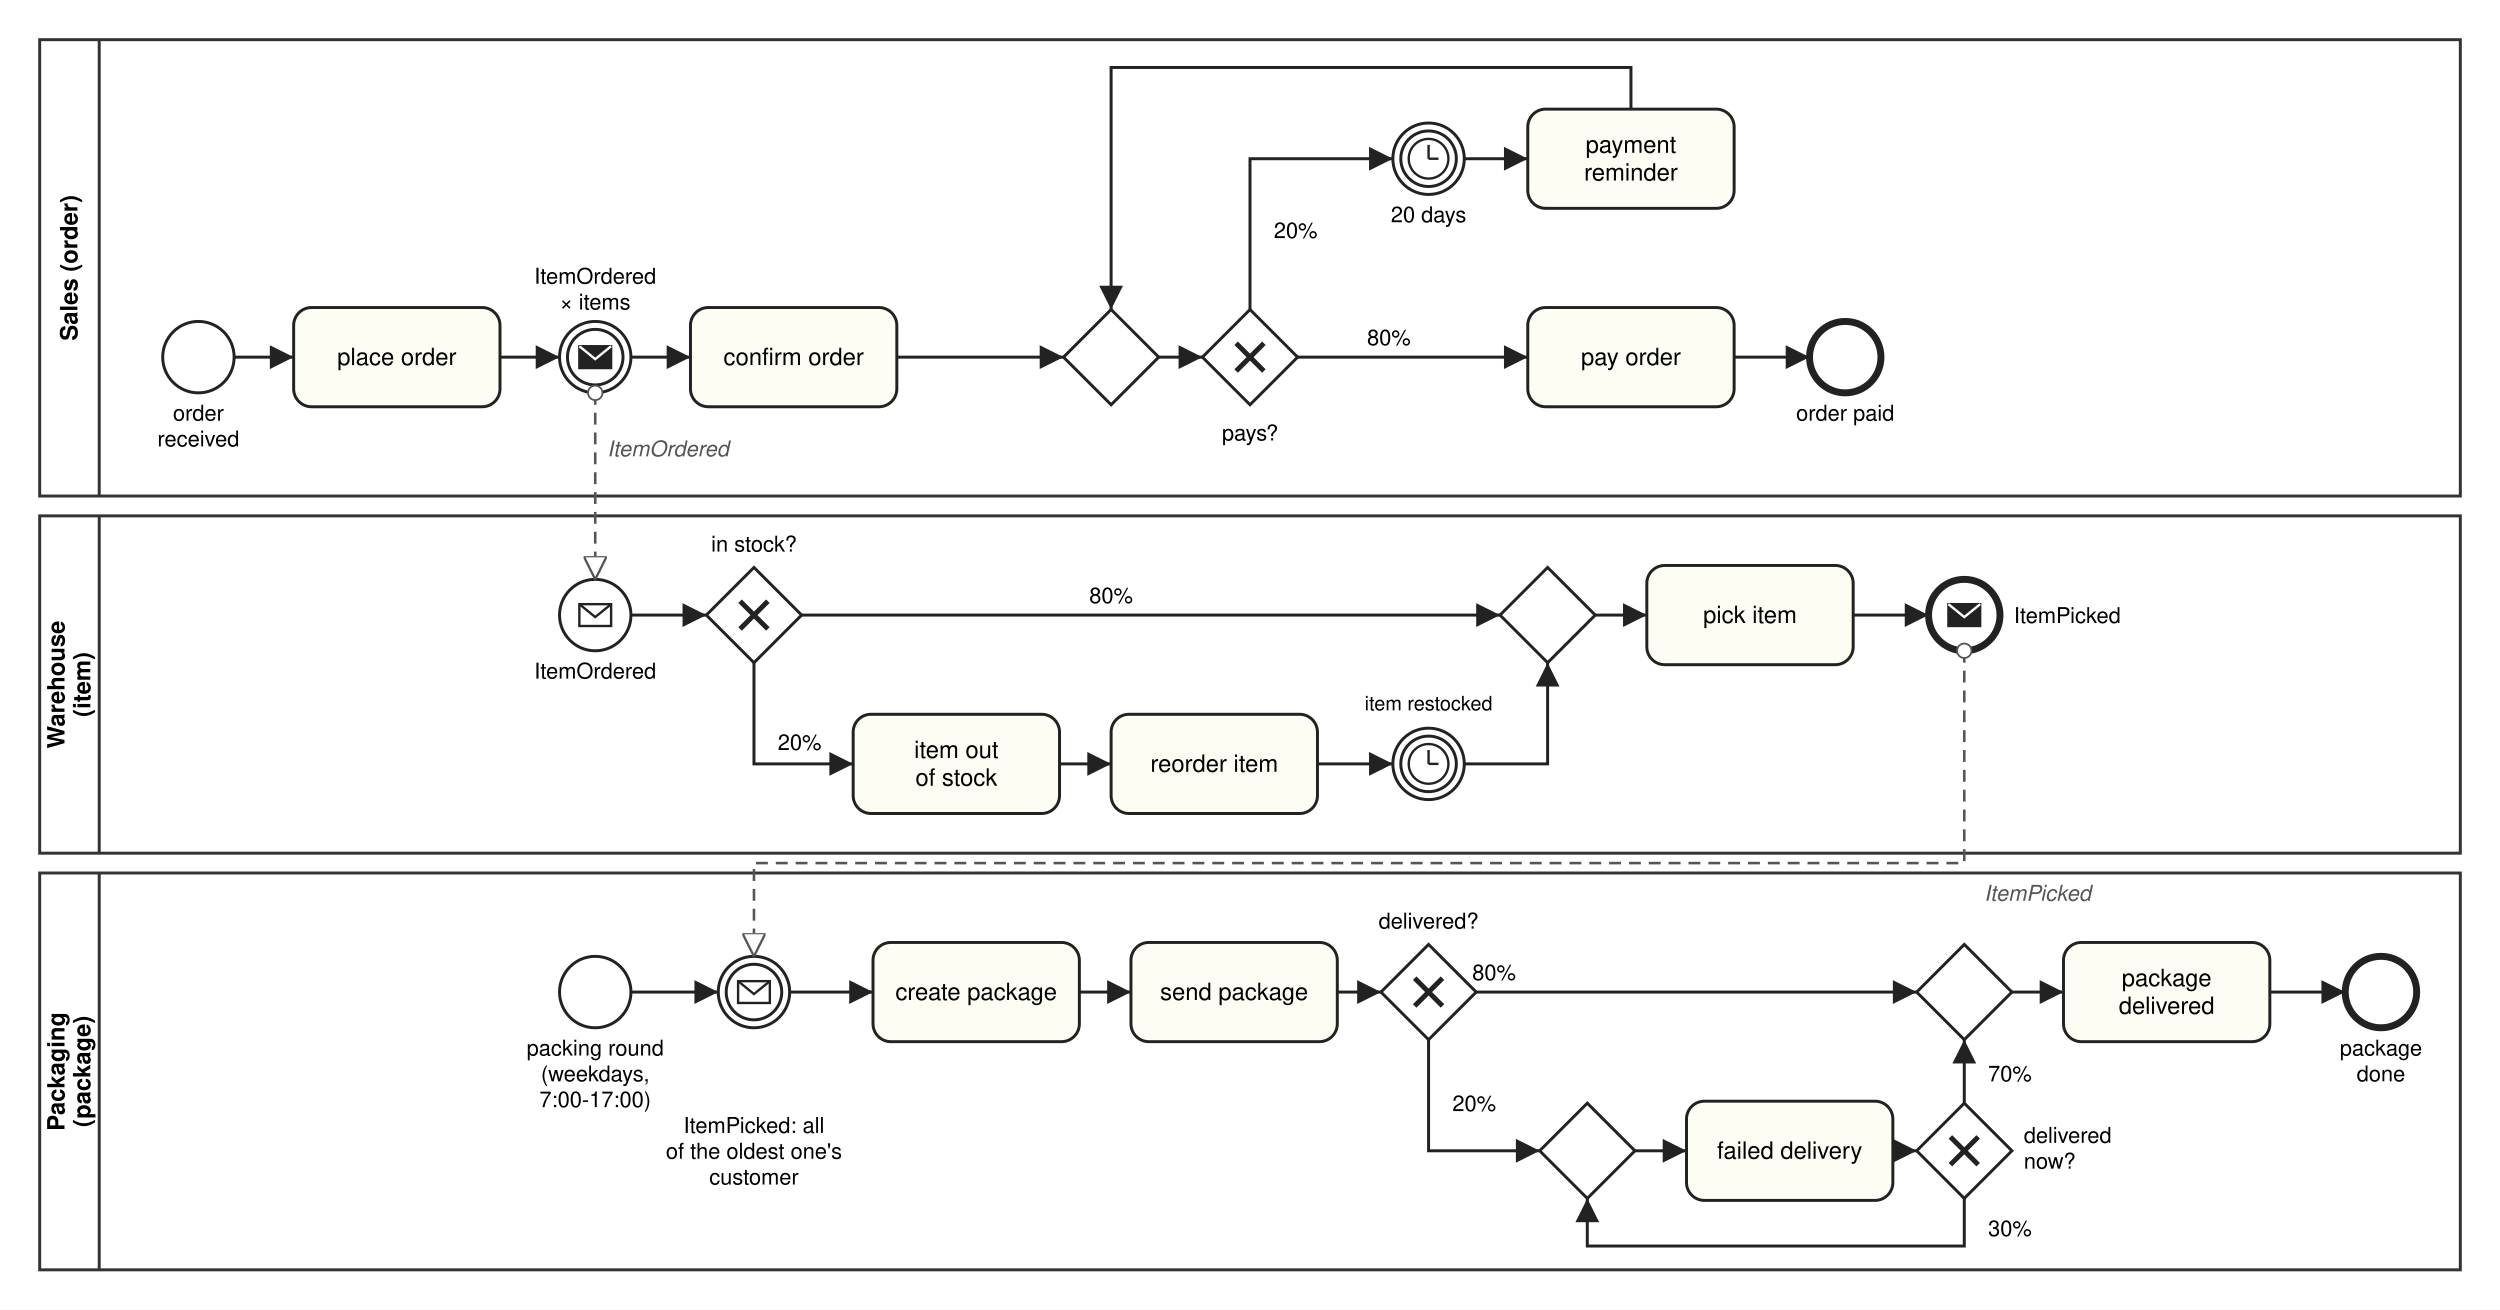
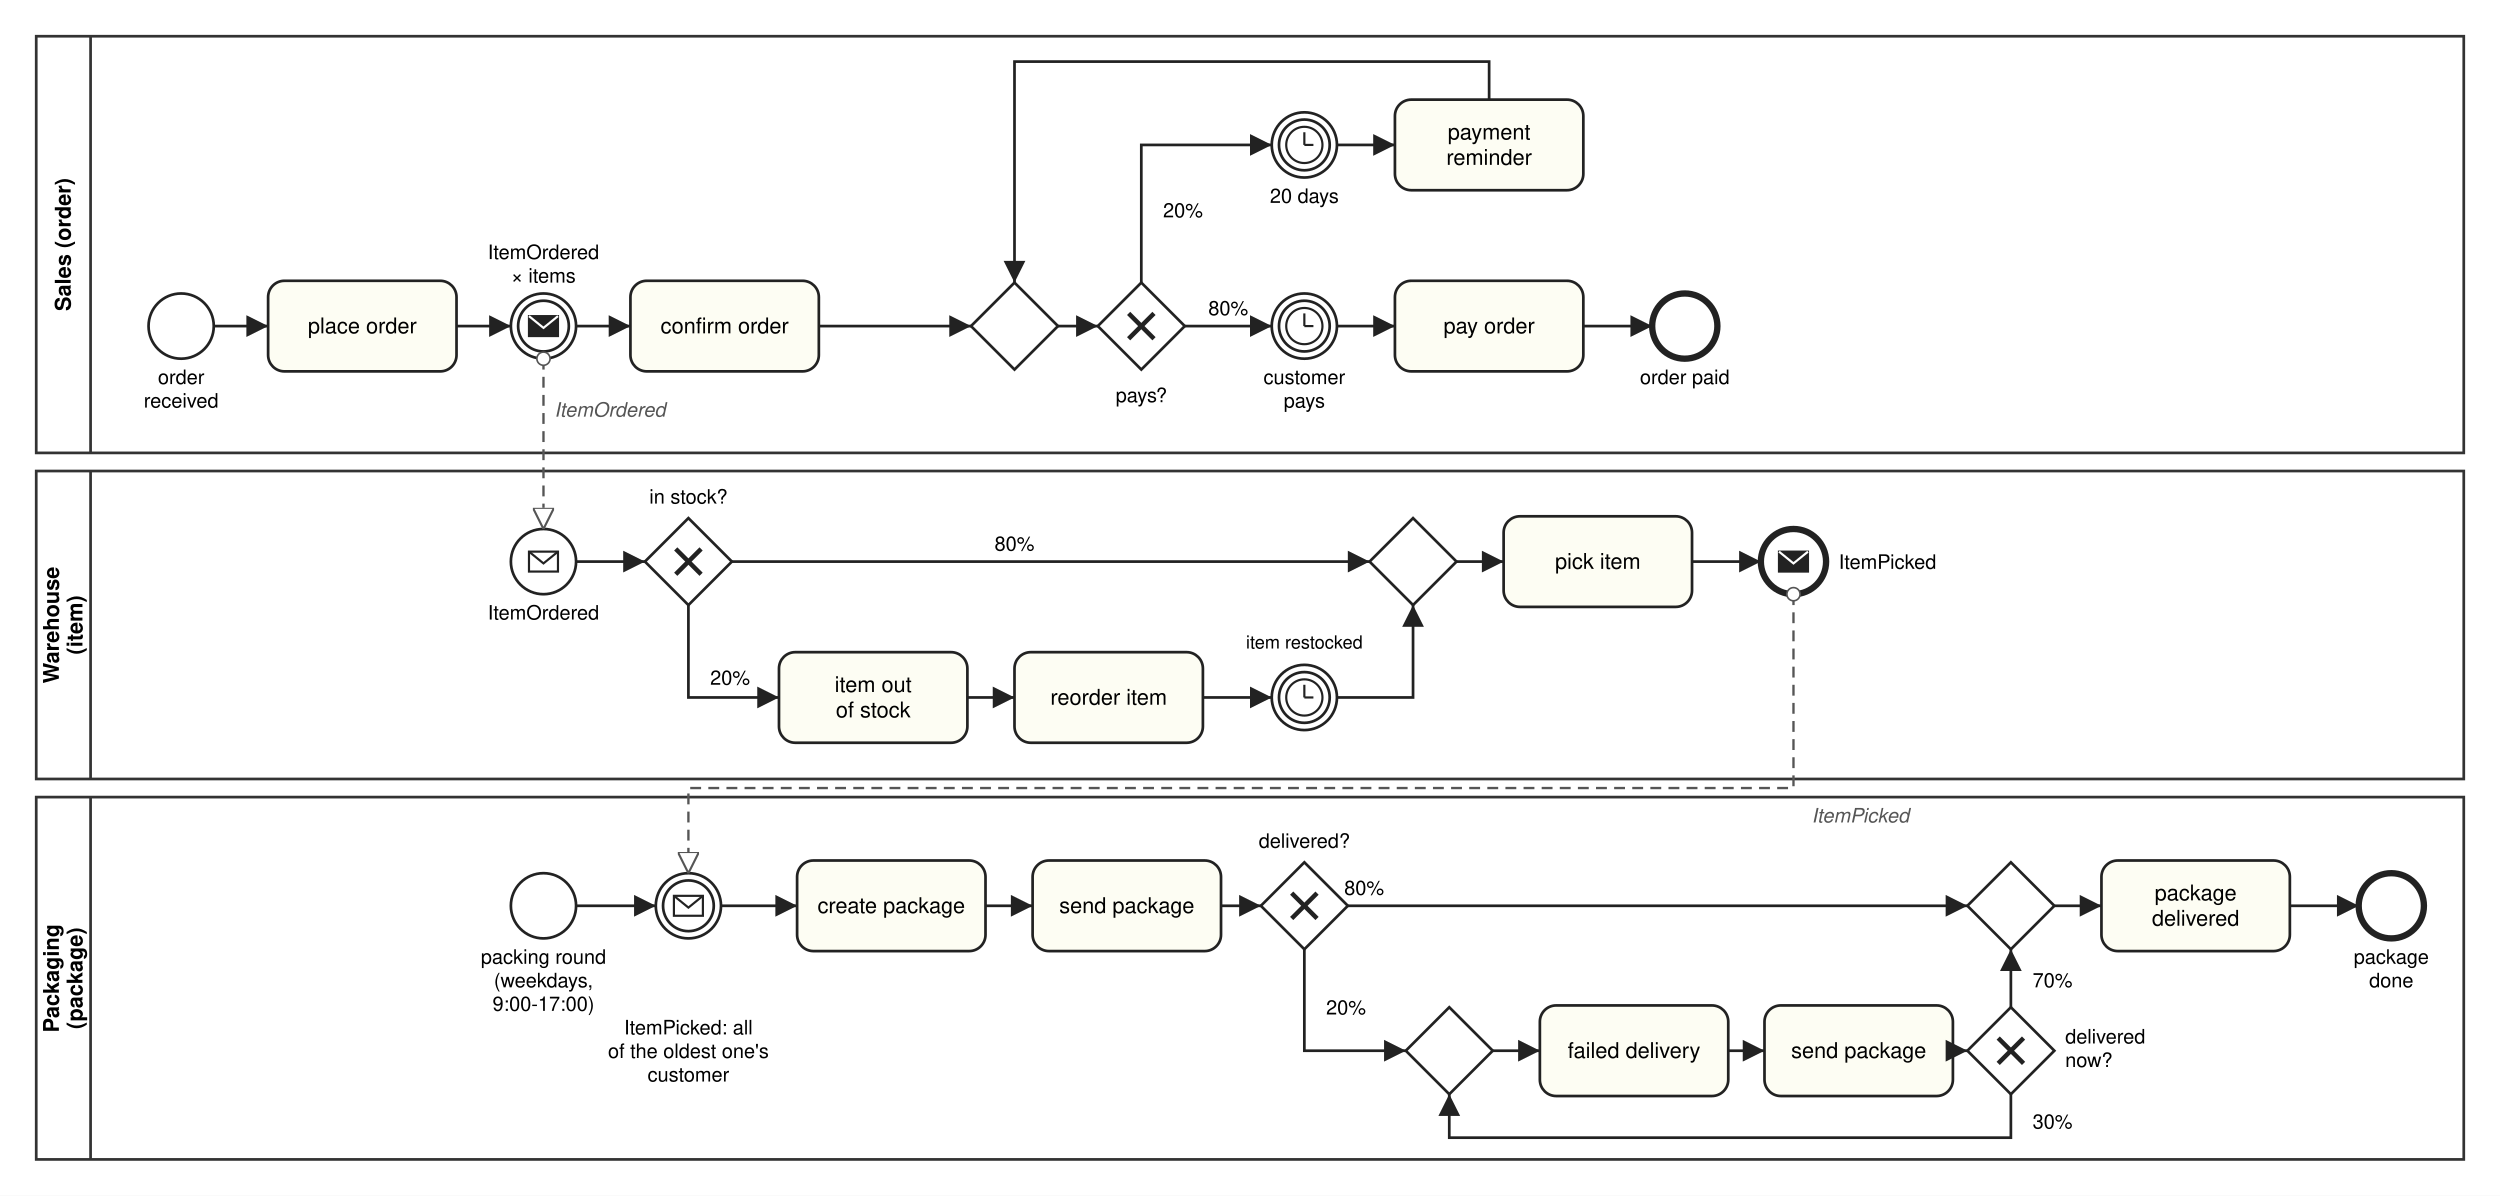
- <svg xmlns="http://www.w3.org/2000/svg" width="1260" height="660" viewBox="0 0 1260 660" font-family="Helvetica, Arial, sans-serif">
+ <svg xmlns="http://www.w3.org/2000/svg" width="1380" height="660" viewBox="0 0 1380 660" font-family="Helvetica, Arial, sans-serif">
  <defs>
    <marker id="seq" viewBox="0 0 10 10" refX="10" refY="5" markerWidth="8" markerHeight="8" orient="auto-start-reverse">
      <path d="M0,0 L10,5 L0,10 z" fill="#222" />
    </marker>
    <marker id="msgend" viewBox="0 0 10 10" refX="10" refY="5" markerWidth="9" markerHeight="9" orient="auto-start-reverse">
      <path d="M0,0 L10,5 L0,10 z" fill="#fff" stroke="#555" />
    </marker>
    <marker id="msgstart" viewBox="0 0 10 10" refX="5" refY="5" markerWidth="7" markerHeight="7">
      <circle cx="5" cy="5" r="4" fill="#fff" stroke="#555" />
    </marker>
  </defs>
-   <rect width="1260" height="660" fill="#fff" />
-   <rect x="20" y="20" width="1220" height="230" fill="#fff" stroke="#333" stroke-width="1.5" />
+   <rect width="1380" height="660" fill="#fff" />
+   <rect x="20" y="20" width="1340" height="230" fill="#fff" stroke="#333" stroke-width="1.5" />
  <line x1="50" y1="20" x2="50" y2="250" stroke="#333" stroke-width="1.5" />
  <text x="39.0" y="135.0" font-size="12" font-weight="bold" text-anchor="middle" transform="rotate(-90 39.0 135.0)">Sales (order)</text>
  <circle cx="100" cy="180" r="18" fill="#fff" stroke="#222" stroke-width="1.5" />
  <text x="100" y="212" font-size="11" text-anchor="middle">order</text>
  <text x="100" y="225" font-size="11" text-anchor="middle">received</text>
  <polyline points="118,180 148,180" fill="none" stroke="#222" stroke-width="1.5" marker-end="url(#seq)" />
  <rect x="148" y="155" width="104" height="50" rx="9" fill="#fdfdf3" stroke="#222" stroke-width="1.5" />
  <text x="200.0" y="184" font-size="12" text-anchor="middle">place order</text>
  <polyline points="252,180 282,180" fill="none" stroke="#222" stroke-width="1.5" marker-end="url(#seq)" />
  <circle cx="300" cy="180" r="18" fill="#fff" stroke="#222" stroke-width="1.5" />
  <circle cx="300" cy="180" r="14" fill="#fff" stroke="#222" stroke-width="1.5" />
  <rect x="292" y="174.5" width="16" height="11" fill="#222" stroke="#222" stroke-width="1.2" />
  <polyline points="292,174.5 300,181 308,174.5" fill="none" stroke="#fff" stroke-width="1.2" />
  <text x="300" y="143" font-size="11" text-anchor="middle">ItemOrdered</text>
  <text x="300" y="156" font-size="11" text-anchor="middle">× items</text>
  <polyline points="318,180 348,180" fill="none" stroke="#222" stroke-width="1.5" marker-end="url(#seq)" />
  <rect x="348" y="155" width="104" height="50" rx="9" fill="#fdfdf3" stroke="#222" stroke-width="1.5" />
  <text x="400.0" y="184" font-size="12" text-anchor="middle">confirm order</text>
  <polyline points="452,180 536,180" fill="none" stroke="#222" stroke-width="1.5" marker-end="url(#seq)" />
  <polygon points="560,156 584,180 560,204 536,180" fill="#fff" stroke="#222" stroke-width="1.5" />
  <polyline points="584,180 606,180" fill="none" stroke="#222" stroke-width="1.5" marker-end="url(#seq)" />
  <polygon points="630,156 654,180 630,204 606,180" fill="#fff" stroke="#222" stroke-width="1.5" />
  <line x1="623" y1="173" x2="637" y2="187" stroke="#222" stroke-width="2.5" />
  <line x1="623" y1="187" x2="637" y2="173" stroke="#222" stroke-width="2.5" />
  <text x="630" y="222" font-size="11" text-anchor="middle">pays?</text>
-   <text x="700" y="174" font-size="11" text-anchor="middle">80%</text>
-   <polyline points="654,180 770,180" fill="none" stroke="#222" stroke-width="1.5" marker-end="url(#seq)" />
+   <text x="678" y="174" font-size="11" text-anchor="middle">80%</text>
+   <polyline points="654,180 702,180" fill="none" stroke="#222" stroke-width="1.5" marker-end="url(#seq)" />
+   <circle cx="720" cy="180" r="18" fill="#fff" stroke="#222" stroke-width="1.5" />
+   <circle cx="720" cy="180" r="14" fill="#fff" stroke="#222" stroke-width="1.5" />
+   <circle cx="720" cy="180" r="10" fill="#fff" stroke="#222" stroke-width="1.2" />
+   <line x1="720" y1="180" x2="720" y2="173" stroke="#222" stroke-width="1.2" />
+   <line x1="720" y1="180" x2="725" y2="180" stroke="#222" stroke-width="1.2" />
+   <text x="720" y="212" font-size="11" text-anchor="middle">customer</text>
+   <text x="720" y="225" font-size="11" text-anchor="middle">pays</text>
+   <polyline points="738,180 770,180" fill="none" stroke="#222" stroke-width="1.5" marker-end="url(#seq)" />
  <rect x="770" y="155" width="104" height="50" rx="9" fill="#fdfdf3" stroke="#222" stroke-width="1.5" />
  <text x="822.0" y="184" font-size="12" text-anchor="middle">pay order</text>
  <polyline points="874,180 912,180" fill="none" stroke="#222" stroke-width="1.5" marker-end="url(#seq)" />
  <circle cx="930" cy="180" r="18" fill="#fff" stroke="#222" stroke-width="3.5" />
  <text x="930" y="212" font-size="11" text-anchor="middle">order paid</text>
  <polyline points="630,156 630,80 702,80" fill="none" stroke="#222" stroke-width="1.5" marker-end="url(#seq)" />
  <text x="642" y="120" font-size="11" text-anchor="start">20%</text>
  <circle cx="720" cy="80" r="18" fill="#fff" stroke="#222" stroke-width="1.5" />
  <circle cx="720" cy="80" r="14" fill="#fff" stroke="#222" stroke-width="1.5" />
  <circle cx="720" cy="80" r="10" fill="#fff" stroke="#222" stroke-width="1.2" />
  <line x1="720" y1="80" x2="720" y2="73" stroke="#222" stroke-width="1.2" />
  <line x1="720" y1="80" x2="725" y2="80" stroke="#222" stroke-width="1.2" />
  <text x="720" y="112" font-size="11" text-anchor="middle">20 days</text>
  <polyline points="738,80 770,80" fill="none" stroke="#222" stroke-width="1.5" marker-end="url(#seq)" />
  <rect x="770" y="55" width="104" height="50" rx="9" fill="#fdfdf3" stroke="#222" stroke-width="1.5" />
  <text x="822.0" y="77" font-size="12" text-anchor="middle">payment</text>
  <text x="822.0" y="91" font-size="12" text-anchor="middle">reminder</text>
  <polyline points="822,55 822,34 560,34 560,156" fill="none" stroke="#222" stroke-width="1.5" marker-end="url(#seq)" />
  <g transform="translate(0,-110)">
-     <rect x="20" y="370" width="1220" height="170" fill="#fff" stroke="#333" stroke-width="1.5" />
+     <rect x="20" y="370" width="1340" height="170" fill="#fff" stroke="#333" stroke-width="1.5" />
    <line x1="50" y1="370" x2="50" y2="540" stroke="#333" stroke-width="1.5" />
    <text x="32.5" y="455.0" font-size="12" font-weight="bold" text-anchor="middle" transform="rotate(-90 32.5 455.0)">Warehouse</text>
    <text x="45.5" y="455.0" font-size="12" font-weight="bold" text-anchor="middle" transform="rotate(-90 45.5 455.0)">(item)</text>
-     <rect x="20" y="550" width="1220" height="200" fill="#fff" stroke="#333" stroke-width="1.5" />
+     <rect x="20" y="550" width="1340" height="200" fill="#fff" stroke="#333" stroke-width="1.5" />
    <line x1="50" y1="550" x2="50" y2="750" stroke="#333" stroke-width="1.5" />
    <text x="32.5" y="650.0" font-size="12" font-weight="bold" text-anchor="middle" transform="rotate(-90 32.5 650.0)">Packaging</text>
    <text x="45.5" y="650.0" font-size="12" font-weight="bold" text-anchor="middle" transform="rotate(-90 45.5 650.0)">(package)</text>
    <circle cx="300" cy="420" r="18" fill="#fff" stroke="#222" stroke-width="1.5" />
    <rect x="292" y="414.5" width="16" height="11" fill="#fff" stroke="#222" stroke-width="1.2" />
    <polyline points="292,414.5 300,421 308,414.5" fill="none" stroke="#222" stroke-width="1.2" />
    <text x="300" y="452" font-size="11" text-anchor="middle">ItemOrdered</text>
    <polyline points="318,420 356,420" fill="none" stroke="#222" stroke-width="1.5" marker-end="url(#seq)" />
    <polygon points="380,396 404,420 380,444 356,420" fill="#fff" stroke="#222" stroke-width="1.5" />
    <line x1="373" y1="413" x2="387" y2="427" stroke="#222" stroke-width="2.5" />
    <line x1="373" y1="427" x2="387" y2="413" stroke="#222" stroke-width="2.5" />
    <text x="380" y="388" font-size="11" text-anchor="middle">in stock?</text>
    <text x="560" y="414" font-size="11" text-anchor="middle">80%</text>
    <polyline points="404,420 756,420" fill="none" stroke="#222" stroke-width="1.5" marker-end="url(#seq)" />
    <polyline points="380,444 380,495 430,495" fill="none" stroke="#222" stroke-width="1.5" marker-end="url(#seq)" />
    <text x="392" y="488" font-size="11" text-anchor="start">20%</text>
    <rect x="430" y="470" width="104" height="50" rx="9" fill="#fdfdf3" stroke="#222" stroke-width="1.5" />
    <text x="482.0" y="492" font-size="12" text-anchor="middle">item out</text>
    <text x="482.0" y="506" font-size="12" text-anchor="middle">of stock</text>
    <polyline points="534,495 560,495" fill="none" stroke="#222" stroke-width="1.5" marker-end="url(#seq)" />
    <rect x="560" y="470" width="104" height="50" rx="9" fill="#fdfdf3" stroke="#222" stroke-width="1.5" />
    <text x="612.0" y="499" font-size="12" text-anchor="middle">reorder item</text>
    <polyline points="664,495 702,495" fill="none" stroke="#222" stroke-width="1.5" marker-end="url(#seq)" />
    <circle cx="720" cy="495" r="18" fill="#fff" stroke="#222" stroke-width="1.5" />
    <circle cx="720" cy="495" r="14" fill="#fff" stroke="#222" stroke-width="1.5" />
    <circle cx="720" cy="495" r="10" fill="#fff" stroke="#222" stroke-width="1.2" />
    <line x1="720" y1="495" x2="720" y2="488" stroke="#222" stroke-width="1.2" />
    <line x1="720" y1="495" x2="725" y2="495" stroke="#222" stroke-width="1.2" />
    <text x="720" y="468" font-size="10" text-anchor="middle">item restocked</text>
    <polyline points="738,495 780,495 780,444" fill="none" stroke="#222" stroke-width="1.5" marker-end="url(#seq)" />
    <polygon points="780,396 804,420 780,444 756,420" fill="#fff" stroke="#222" stroke-width="1.5" />
    <polyline points="804,420 830,420" fill="none" stroke="#222" stroke-width="1.5" marker-end="url(#seq)" />
    <rect x="830" y="395" width="104" height="50" rx="9" fill="#fdfdf3" stroke="#222" stroke-width="1.5" />
    <text x="882.0" y="424" font-size="12" text-anchor="middle">pick item</text>
    <polyline points="934,420 972,420" fill="none" stroke="#222" stroke-width="1.5" marker-end="url(#seq)" />
    <circle cx="990" cy="420" r="18" fill="#fff" stroke="#222" stroke-width="3.5" />
    <rect x="982" y="414.5" width="16" height="11" fill="#222" stroke="#222" stroke-width="1.2" />
    <polyline points="982,414.5 990,421 998,414.5" fill="none" stroke="#fff" stroke-width="1.2" />
    <text x="1015" y="424" font-size="11" text-anchor="start">ItemPicked</text>
    <circle cx="300" cy="610" r="18" fill="#fff" stroke="#222" stroke-width="1.5" />
    <text x="300" y="642" font-size="11" text-anchor="middle">packing round</text>
    <text x="300" y="655" font-size="11" text-anchor="middle">(weekdays,</text>
-     <text x="300" y="668" font-size="11" text-anchor="middle">7:00-17:00)</text>
+     <text x="300" y="668" font-size="11" text-anchor="middle">9:00-17:00)</text>
    <polyline points="318,610 362,610" fill="none" stroke="#222" stroke-width="1.5" marker-end="url(#seq)" />
    <circle cx="380" cy="610" r="18" fill="#fff" stroke="#222" stroke-width="1.5" />
    <circle cx="380" cy="610" r="14" fill="#fff" stroke="#222" stroke-width="1.5" />
    <rect x="372" y="604.5" width="16" height="11" fill="#fff" stroke="#222" stroke-width="1.2" />
    <polyline points="372,604.5 380,611 388,604.5" fill="none" stroke="#222" stroke-width="1.2" />
    <text x="380" y="681" font-size="11" text-anchor="middle">ItemPicked: all</text>
    <text x="380" y="694" font-size="11" text-anchor="middle">of the oldest one's</text>
    <text x="380" y="707" font-size="11" text-anchor="middle">customer</text>
    <polyline points="398,610 440,610" fill="none" stroke="#222" stroke-width="1.5" marker-end="url(#seq)" />
    <rect x="440" y="585" width="104" height="50" rx="9" fill="#fdfdf3" stroke="#222" stroke-width="1.5" />
    <text x="492.0" y="614" font-size="12" text-anchor="middle">create package</text>
    <polyline points="544,610 570,610" fill="none" stroke="#222" stroke-width="1.5" marker-end="url(#seq)" />
    <rect x="570" y="585" width="104" height="50" rx="9" fill="#fdfdf3" stroke="#222" stroke-width="1.5" />
    <text x="622.0" y="614" font-size="12" text-anchor="middle">send package</text>
    <polyline points="674,610 696,610" fill="none" stroke="#222" stroke-width="1.5" marker-end="url(#seq)" />
    <polygon points="720,586 744,610 720,634 696,610" fill="#fff" stroke="#222" stroke-width="1.5" />
    <line x1="713" y1="603" x2="727" y2="617" stroke="#222" stroke-width="2.5" />
    <line x1="713" y1="617" x2="727" y2="603" stroke="#222" stroke-width="2.5" />
    <text x="720" y="578" font-size="11" text-anchor="middle">delivered?</text>
    <text x="742" y="604" font-size="11" text-anchor="start">80%</text>
-     <polyline points="744,610 966,610" fill="none" stroke="#222" stroke-width="1.5" marker-end="url(#seq)" />
-     <polygon points="990,586 1014,610 990,634 966,610" fill="#fff" stroke="#222" stroke-width="1.5" />
-     <polyline points="1014,610 1040,610" fill="none" stroke="#222" stroke-width="1.5" marker-end="url(#seq)" />
-     <rect x="1040" y="585" width="104" height="50" rx="9" fill="#fdfdf3" stroke="#222" stroke-width="1.5" />
-     <text x="1092.0" y="607" font-size="12" text-anchor="middle">package</text>
-     <text x="1092.0" y="621" font-size="12" text-anchor="middle">delivered</text>
-     <polyline points="1144,610 1182,610" fill="none" stroke="#222" stroke-width="1.5" marker-end="url(#seq)" />
-     <circle cx="1200" cy="610" r="18" fill="#fff" stroke="#222" stroke-width="3.5" />
-     <text x="1200" y="642" font-size="11" text-anchor="middle">package</text>
-     <text x="1200" y="655" font-size="11" text-anchor="middle">done</text>
+     <polyline points="744,610 1086,610" fill="none" stroke="#222" stroke-width="1.5" marker-end="url(#seq)" />
+     <polygon points="1110,586 1134,610 1110,634 1086,610" fill="#fff" stroke="#222" stroke-width="1.5" />
+     <polyline points="1134,610 1160,610" fill="none" stroke="#222" stroke-width="1.5" marker-end="url(#seq)" />
+     <rect x="1160" y="585" width="104" height="50" rx="9" fill="#fdfdf3" stroke="#222" stroke-width="1.5" />
+     <text x="1212.0" y="607" font-size="12" text-anchor="middle">package</text>
+     <text x="1212.0" y="621" font-size="12" text-anchor="middle">delivered</text>
+     <polyline points="1264,610 1302,610" fill="none" stroke="#222" stroke-width="1.5" marker-end="url(#seq)" />
+     <circle cx="1320" cy="610" r="18" fill="#fff" stroke="#222" stroke-width="3.5" />
+     <text x="1320" y="642" font-size="11" text-anchor="middle">package</text>
+     <text x="1320" y="655" font-size="11" text-anchor="middle">done</text>
    <polyline points="720,634 720,690 776,690" fill="none" stroke="#222" stroke-width="1.5" marker-end="url(#seq)" />
    <text x="732" y="670" font-size="11" text-anchor="start">20%</text>
    <polygon points="800,666 824,690 800,714 776,690" fill="#fff" stroke="#222" stroke-width="1.5" />
    <polyline points="824,690 850,690" fill="none" stroke="#222" stroke-width="1.5" marker-end="url(#seq)" />
    <rect x="850" y="665" width="104" height="50" rx="9" fill="#fdfdf3" stroke="#222" stroke-width="1.5" />
    <text x="902.0" y="694" font-size="12" text-anchor="middle">failed delivery</text>
-     <polyline points="954,690 966,690" fill="none" stroke="#222" stroke-width="1.5" marker-end="url(#seq)" />
-     <polygon points="990,666 1014,690 990,714 966,690" fill="#fff" stroke="#222" stroke-width="1.5" />
-     <line x1="983" y1="683" x2="997" y2="697" stroke="#222" stroke-width="2.5" />
-     <line x1="983" y1="697" x2="997" y2="683" stroke="#222" stroke-width="2.5" />
-     <text x="1020" y="686" font-size="11" text-anchor="start">delivered</text>
-     <text x="1020" y="699" font-size="11" text-anchor="start">now?</text>
-     <polyline points="990,666 990,634" fill="none" stroke="#222" stroke-width="1.5" marker-end="url(#seq)" />
-     <text x="1002" y="655" font-size="11" text-anchor="start">70%</text>
-     <polyline points="990,714 990,738 800,738 800,714" fill="none" stroke="#222" stroke-width="1.5" marker-end="url(#seq)" />
-     <text x="1002" y="733" font-size="11" text-anchor="start">30%</text>
+     <polyline points="954,690 974,690" fill="none" stroke="#222" stroke-width="1.5" marker-end="url(#seq)" />
+     <rect x="974" y="665" width="104" height="50" rx="9" fill="#fdfdf3" stroke="#222" stroke-width="1.5" />
+     <text x="1026.0" y="694" font-size="12" text-anchor="middle">send package</text>
+     <polyline points="1078,690 1086,690" fill="none" stroke="#222" stroke-width="1.5" marker-end="url(#seq)" />
+     <polygon points="1110,666 1134,690 1110,714 1086,690" fill="#fff" stroke="#222" stroke-width="1.5" />
+     <line x1="1103" y1="683" x2="1117" y2="697" stroke="#222" stroke-width="2.5" />
+     <line x1="1103" y1="697" x2="1117" y2="683" stroke="#222" stroke-width="2.5" />
+     <text x="1140" y="686" font-size="11" text-anchor="start">delivered</text>
+     <text x="1140" y="699" font-size="11" text-anchor="start">now?</text>
+     <polyline points="1110,666 1110,634" fill="none" stroke="#222" stroke-width="1.5" marker-end="url(#seq)" />
+     <text x="1122" y="655" font-size="11" text-anchor="start">70%</text>
+     <polyline points="1110,714 1110,738 800,738 800,714" fill="none" stroke="#222" stroke-width="1.5" marker-end="url(#seq)" />
+     <text x="1122" y="733" font-size="11" text-anchor="start">30%</text>
    <text x="1000" y="564" font-size="11" font-style="italic" fill="#555">ItemPicked</text>
    <polyline points="990,438 990,545 380,545 380,592" fill="none" stroke="#555" stroke-width="1.3" stroke-dasharray="6,4" marker-start="url(#msgstart)" marker-end="url(#msgend)" />
  </g>
  <line x1="300" y1="198" x2="300" y2="292" stroke="#555" stroke-width="1.3" stroke-dasharray="6,4" marker-start="url(#msgstart)" marker-end="url(#msgend)" />
  <text x="306" y="230" font-size="11" font-style="italic" fill="#555">ItemOrdered</text>
</svg>
